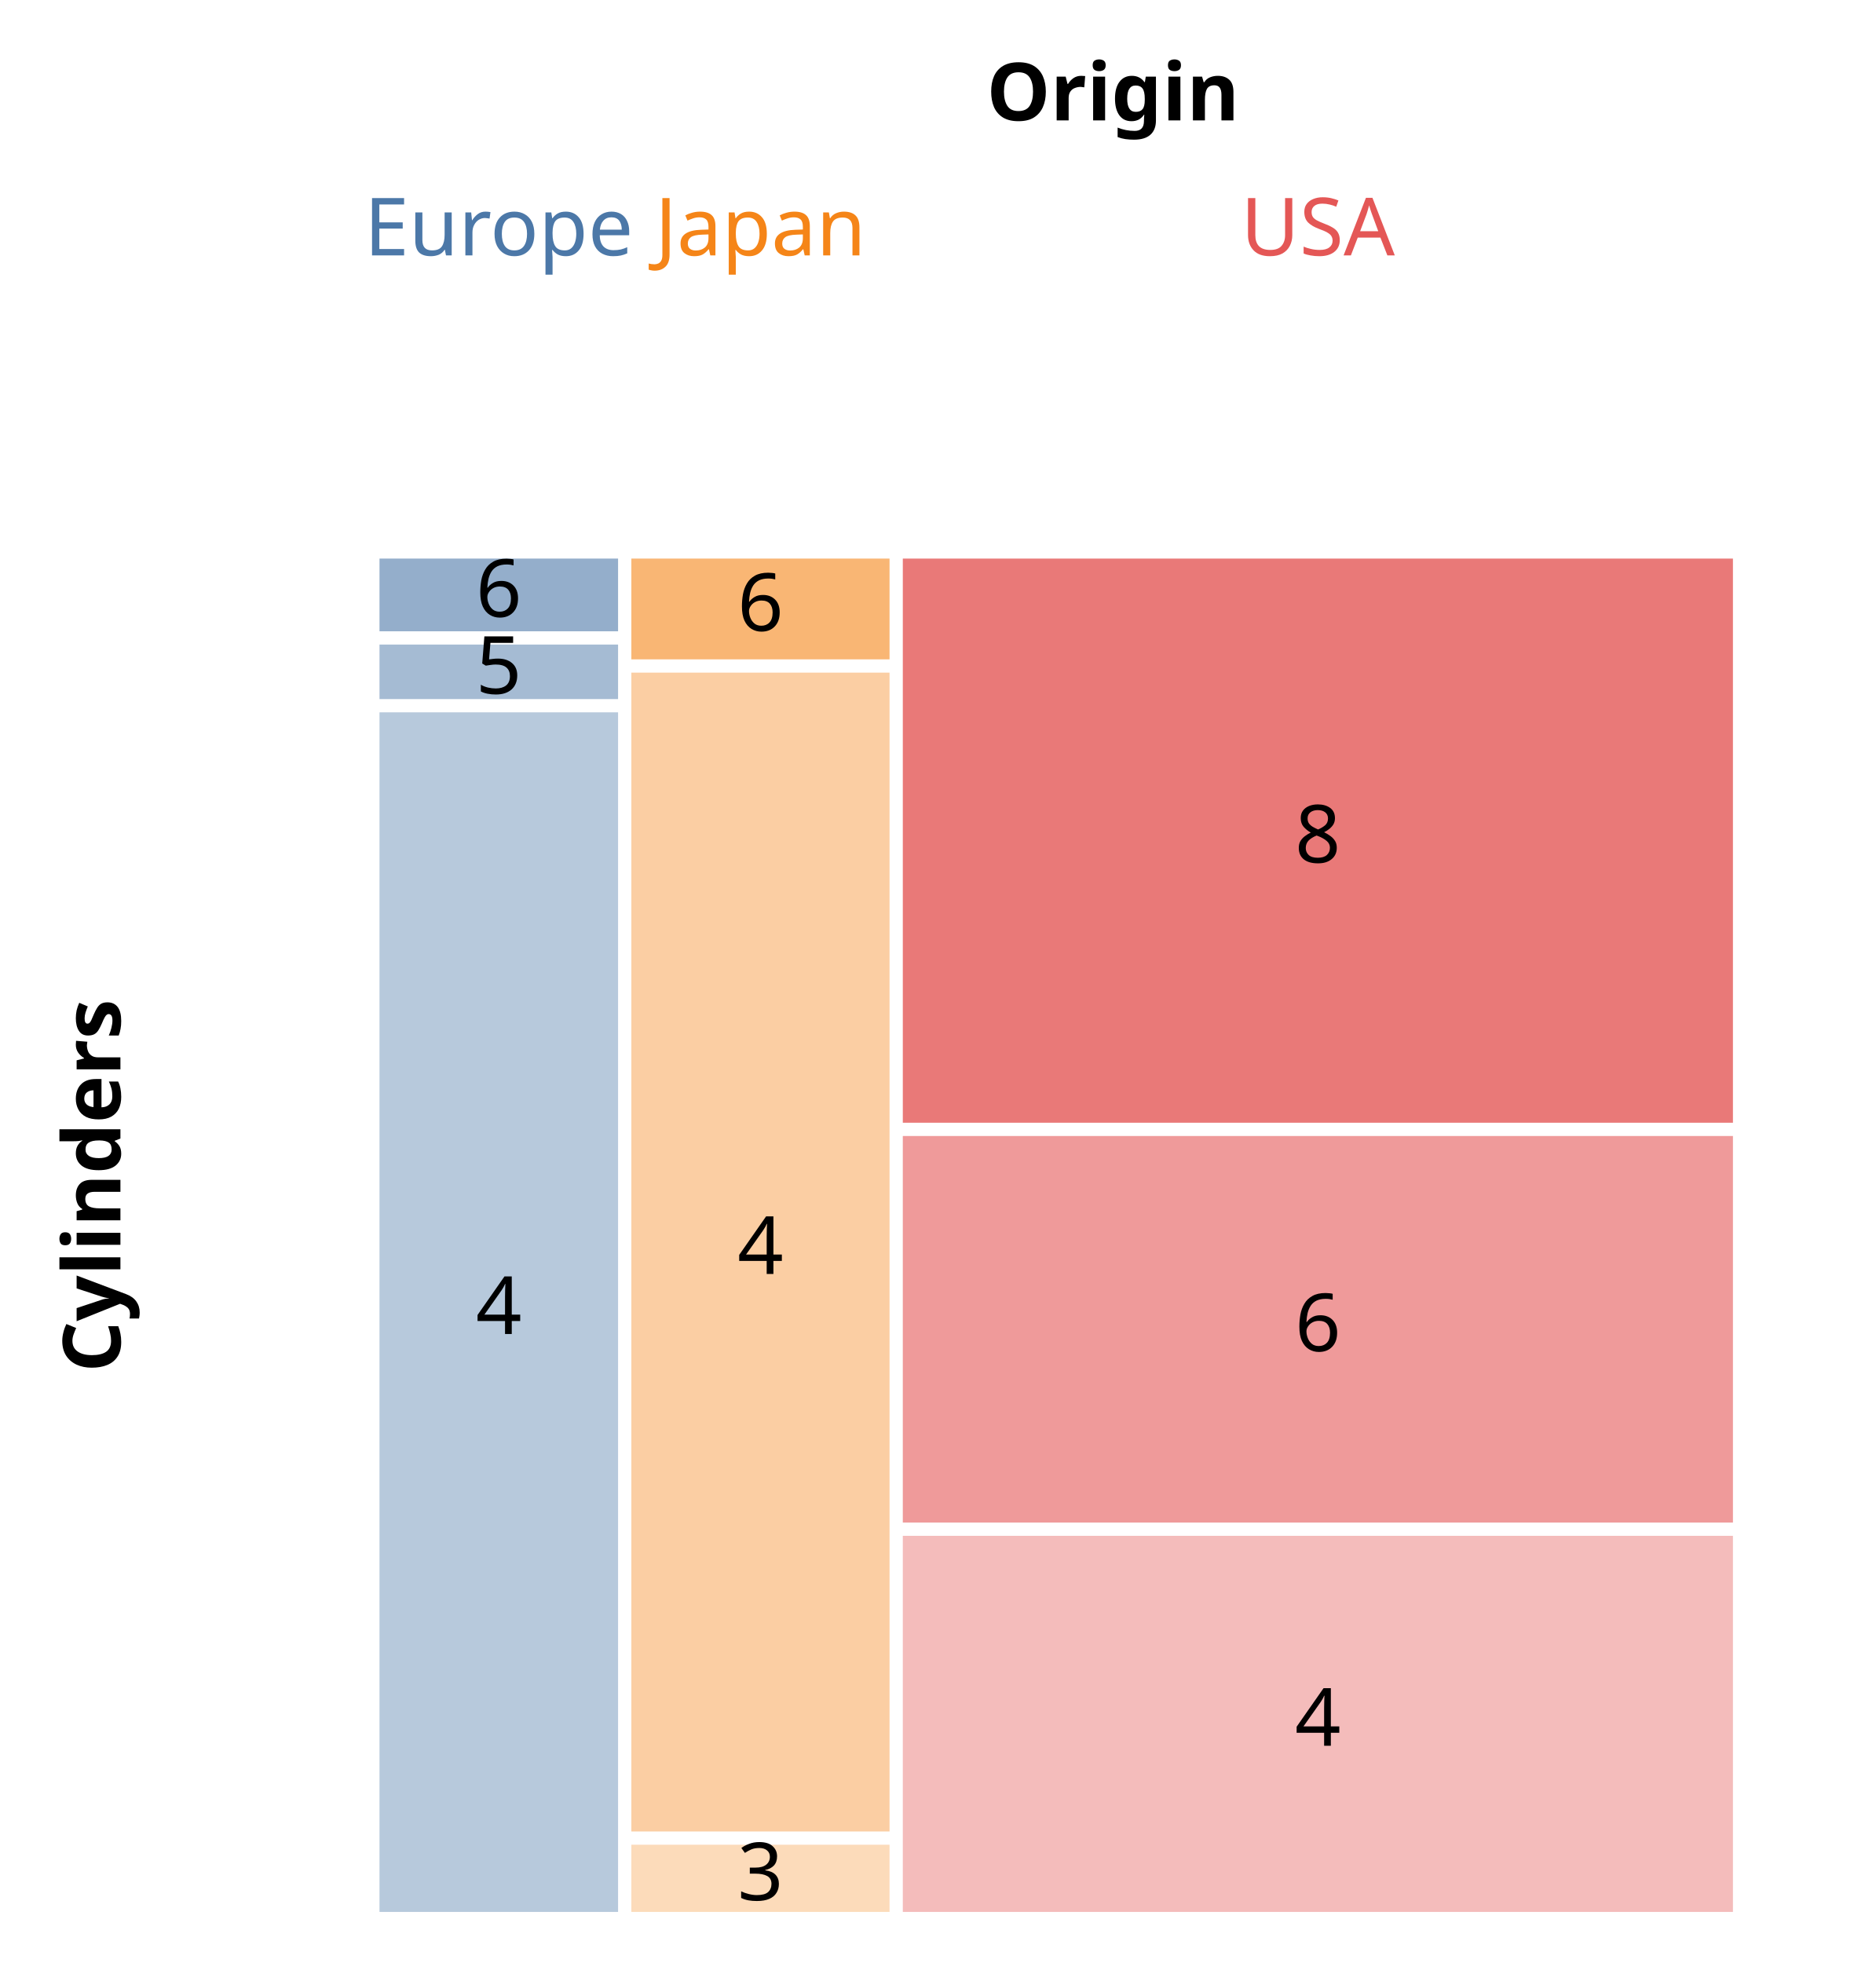
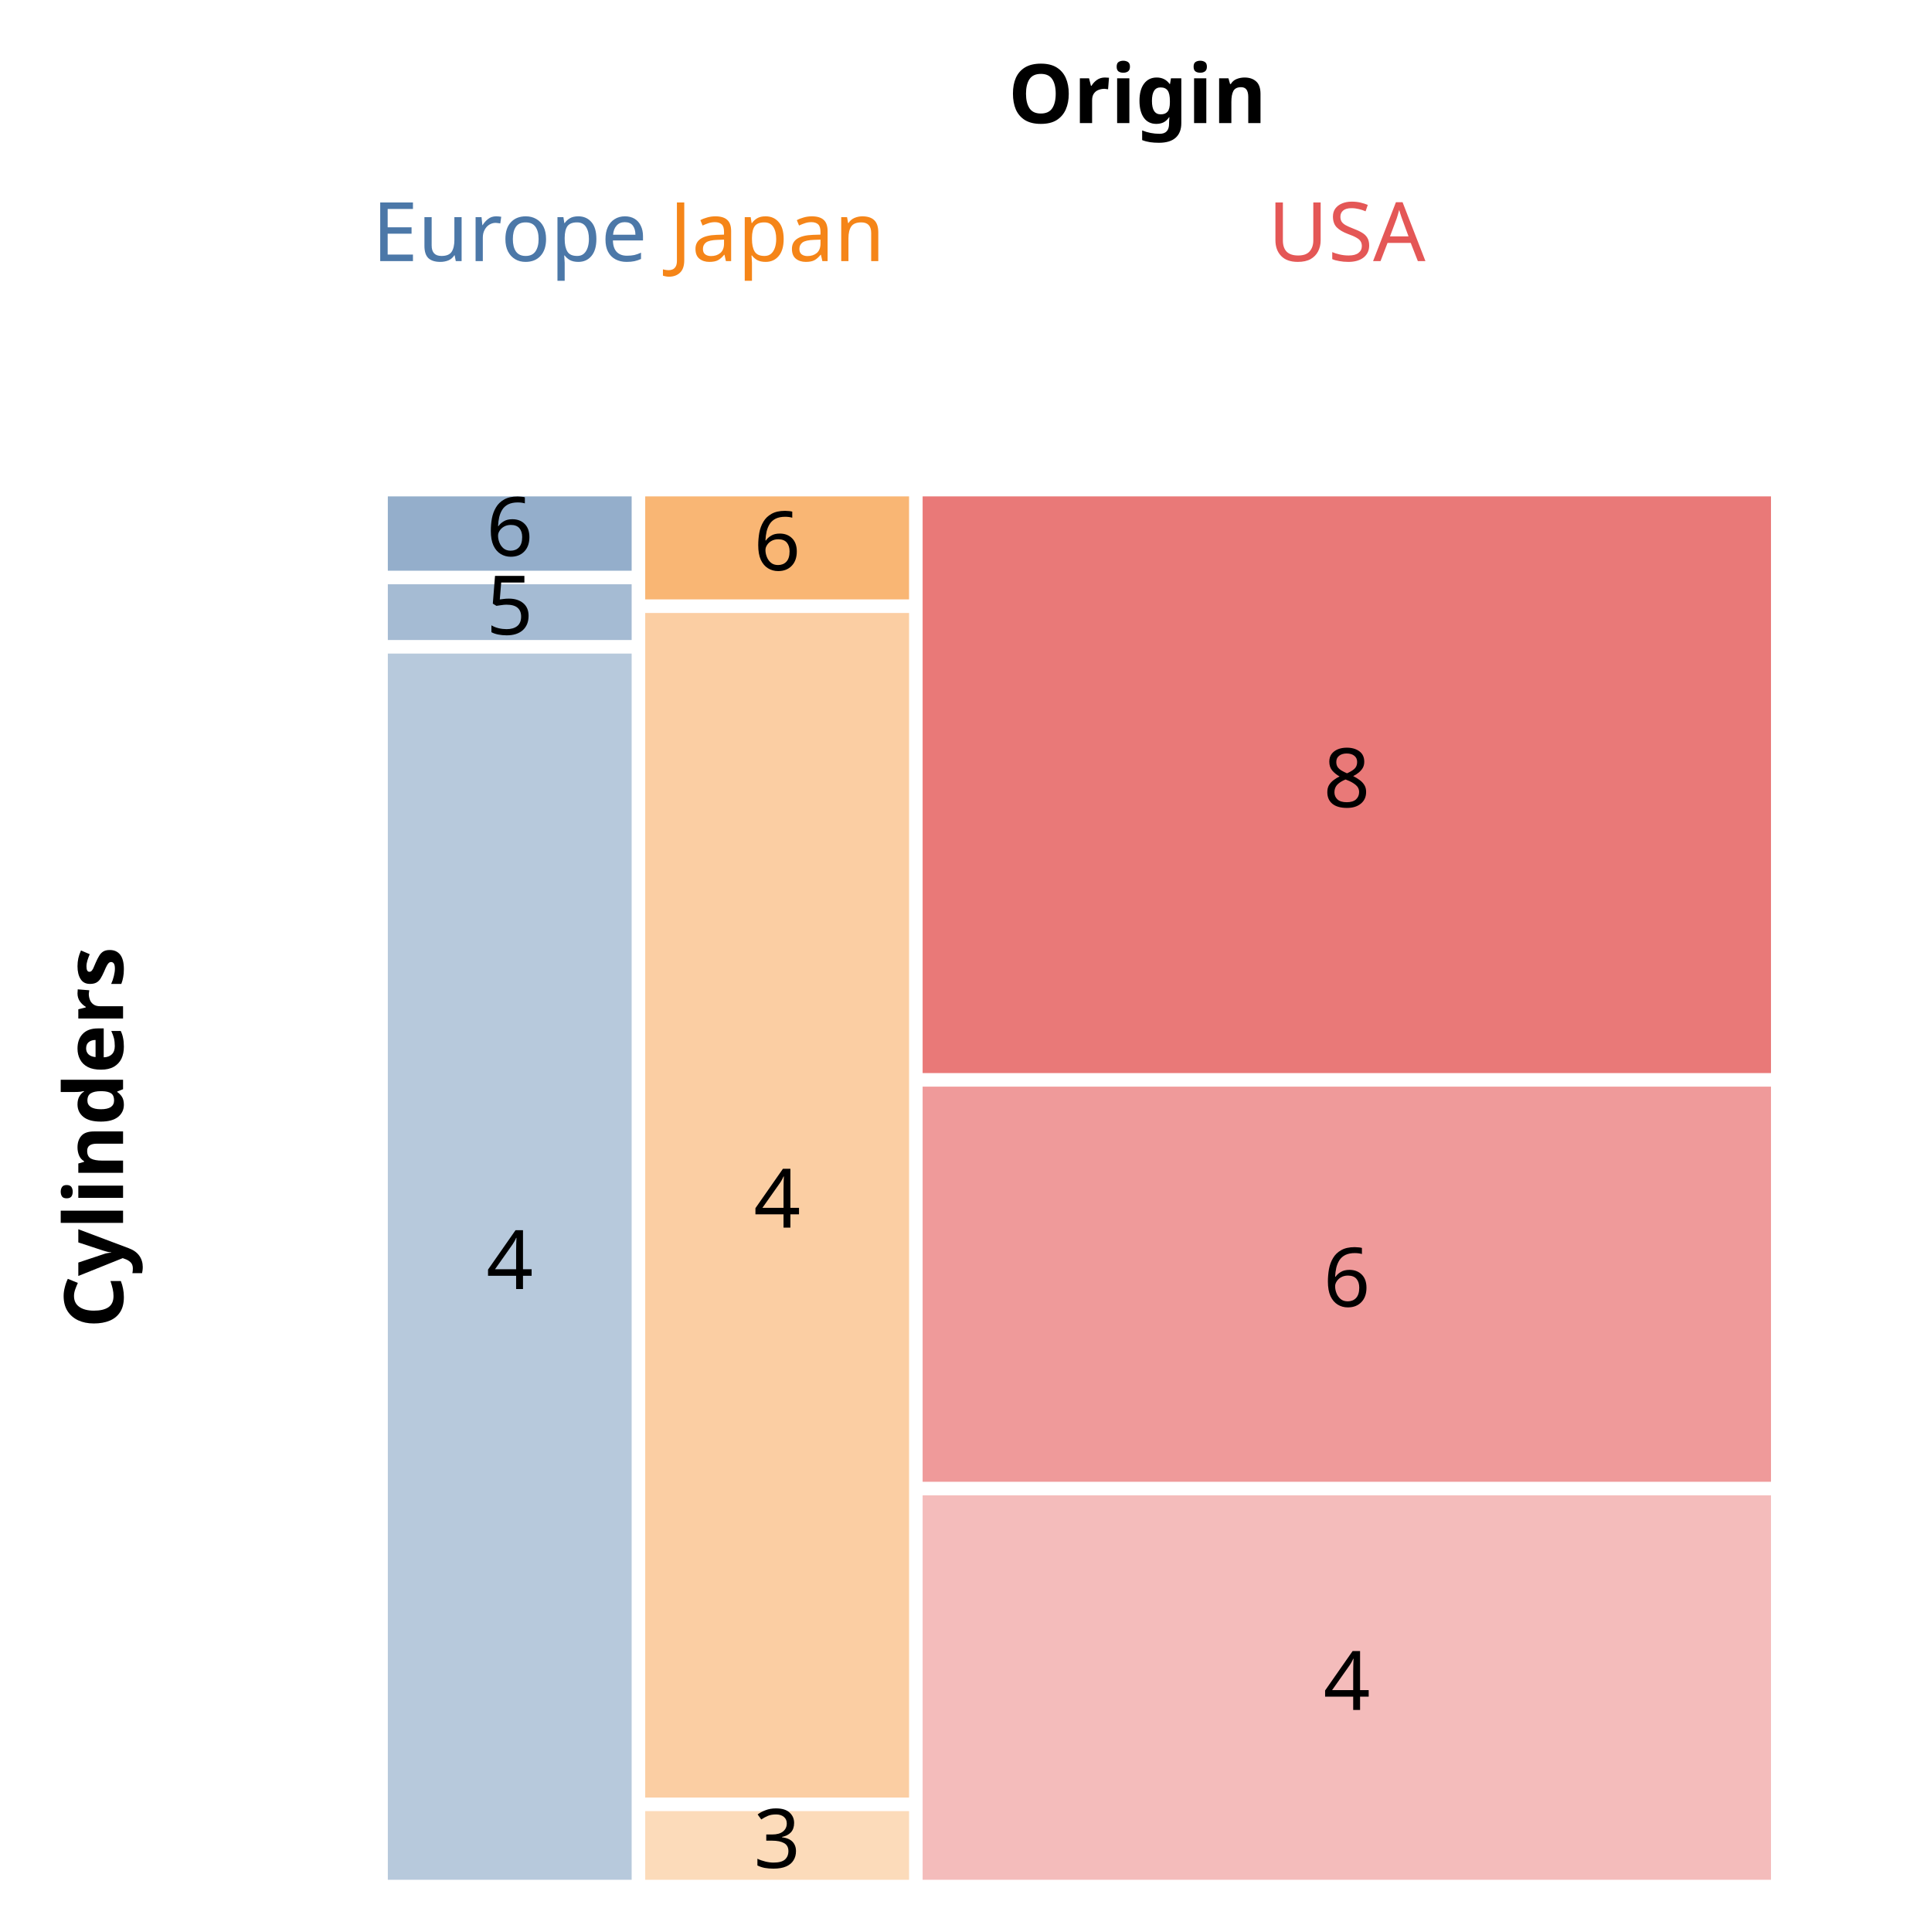
- <svg xmlns="http://www.w3.org/2000/svg" class="marks" width="257" height="269" viewBox="0 0 257 269" version="1.1">
+ <svg xmlns="http://www.w3.org/2000/svg" class="marks" width="257" height="259" viewBox="0 0 257 259" version="1.1">
  <g transform="translate(52,22)">
    <g class="mark-group role-frame root">
      <g transform="translate(0,0)">
        <path class="background" d="M0,0h200v0h-200Z" style="fill: none;" />
        <g>
          <g class="mark-group role-scope concat_0_group">
            <g transform="translate(0,0)">
              <path class="background" d="M0,0h200v20h-200Z" style="fill: none; stroke: ;" />
              <g>
                <g class="mark-text role-mark concat_0_marks">
                  <text text-anchor="middle" transform="translate(128.5804,13)" style="font-family: sans-serif; font-size: 11px; fill: #e45756;">USA</text>
                  <text text-anchor="middle" transform="translate(16.34572,13)" style="font-family: sans-serif; font-size: 11px; fill: #4c78a8;">Europe</text>
                  <text text-anchor="middle" transform="translate(52.19884,13)" style="font-family: sans-serif; font-size: 11px; fill: #f58518;">Japan</text>
                </g>
                <g class="mark-group role-axis">
                  <g transform="translate(0.5,0.5)">
                    <path class="background" d="M0,0h0v0h0Z" style="pointer-events: none; fill: none;" />
                    <g>
                      <g class="mark-text role-axis-title" style="pointer-events: none;">
                        <text text-anchor="middle" transform="translate(100,-6)" style="font-family: sans-serif; font-size: 11px; font-weight: bold; fill: #000; opacity: 1;">Origin</text>
                      </g>
                    </g>
                  </g>
                </g>
              </g>
            </g>
          </g>
          <g class="mark-group role-scope concat_1_group">
-             <g transform="translate(0,40)">
+             <g transform="translate(0,30)">
              <path class="background" d="M0,0h200v200h-200Z" style="fill: none; stroke: ;" />
              <g>
                <g class="mark-rect role-mark concat_1_layer_0_marks">
                  <path d="M71.706,14.545h113.748v77.309h-113.748Z" style="fill: #e45756; opacity: 0.8;" />
                  <path d="M0,35.616h32.691v164.384h-32.691Z" style="fill: #4c78a8; opacity: 0.4;" />
                  <path d="M34.51,30.173h35.378v158.803h-35.378Z" style="fill: #f58518; opacity: 0.4;" />
                  <path d="M71.706,93.672h113.748v52.971h-113.748Z" style="fill: #e45756; opacity: 0.6;" />
                  <path d="M71.706,148.461h113.748v51.539h-113.748Z" style="fill: #e45756; opacity: 0.4;" />
                  <path d="M34.51,190.794h35.378v9.206h-35.378Z" style="fill: #f58518; opacity: 0.3;" />
                  <path d="M34.51,14.545h35.378v13.809h-35.378Z" style="fill: #f58518; opacity: 0.6;" />
                  <path d="M0,14.545h32.691v9.963h-32.691Z" style="fill: #4c78a8; opacity: 0.6;" />
                  <path d="M0,26.326h32.691v7.472h-32.691Z" style="fill: #4c78a8; opacity: 0.5;" />
                </g>
                <g class="mark-text role-mark concat_1_layer_1_marks">
                  <text text-anchor="middle" transform="translate(128.5804,56.19971)" style="font-family: sans-serif; font-size: 11px; fill: black;">8</text>
                  <text text-anchor="middle" transform="translate(16.34572,120.8082)" style="font-family: sans-serif; font-size: 11px; fill: black;">4</text>
                  <text text-anchor="middle" transform="translate(52.19884,112.5742)" style="font-family: sans-serif; font-size: 11px; fill: black;">4</text>
                  <text text-anchor="middle" transform="translate(128.5804,123.1575)" style="font-family: sans-serif; font-size: 11px; fill: black;">6</text>
                  <text text-anchor="middle" transform="translate(128.5804,177.2305)" style="font-family: sans-serif; font-size: 11px; fill: black;">4</text>
                  <text text-anchor="middle" transform="translate(52.19884,198.397)" style="font-family: sans-serif; font-size: 11px; fill: black;">3</text>
                  <text text-anchor="middle" transform="translate(52.19884,24.44994)" style="font-family: sans-serif; font-size: 11px; fill: black;">6</text>
                  <text text-anchor="middle" transform="translate(16.34572,22.52677)" style="font-family: sans-serif; font-size: 11px; fill: black;">6</text>
                  <text text-anchor="middle" transform="translate(16.34572,33.06227)" style="font-family: sans-serif; font-size: 11px; fill: black;">5</text>
                </g>
                <g class="mark-group role-axis">
                  <g transform="translate(0.5,0.5)">
                    <path class="background" d="M0,0h0v0h0Z" style="pointer-events: none; fill: none;" />
                    <g>
                      <g class="mark-text role-axis-title" style="pointer-events: none;">
                        <text text-anchor="middle" transform="translate(-34,100) rotate(-90) translate(0,-2)" style="font-family: sans-serif; font-size: 11px; font-weight: bold; fill: #000; opacity: 1;">Cylinders</text>
                      </g>
                    </g>
                  </g>
                </g>
              </g>
            </g>
          </g>
        </g>
      </g>
    </g>
  </g>
</svg>
